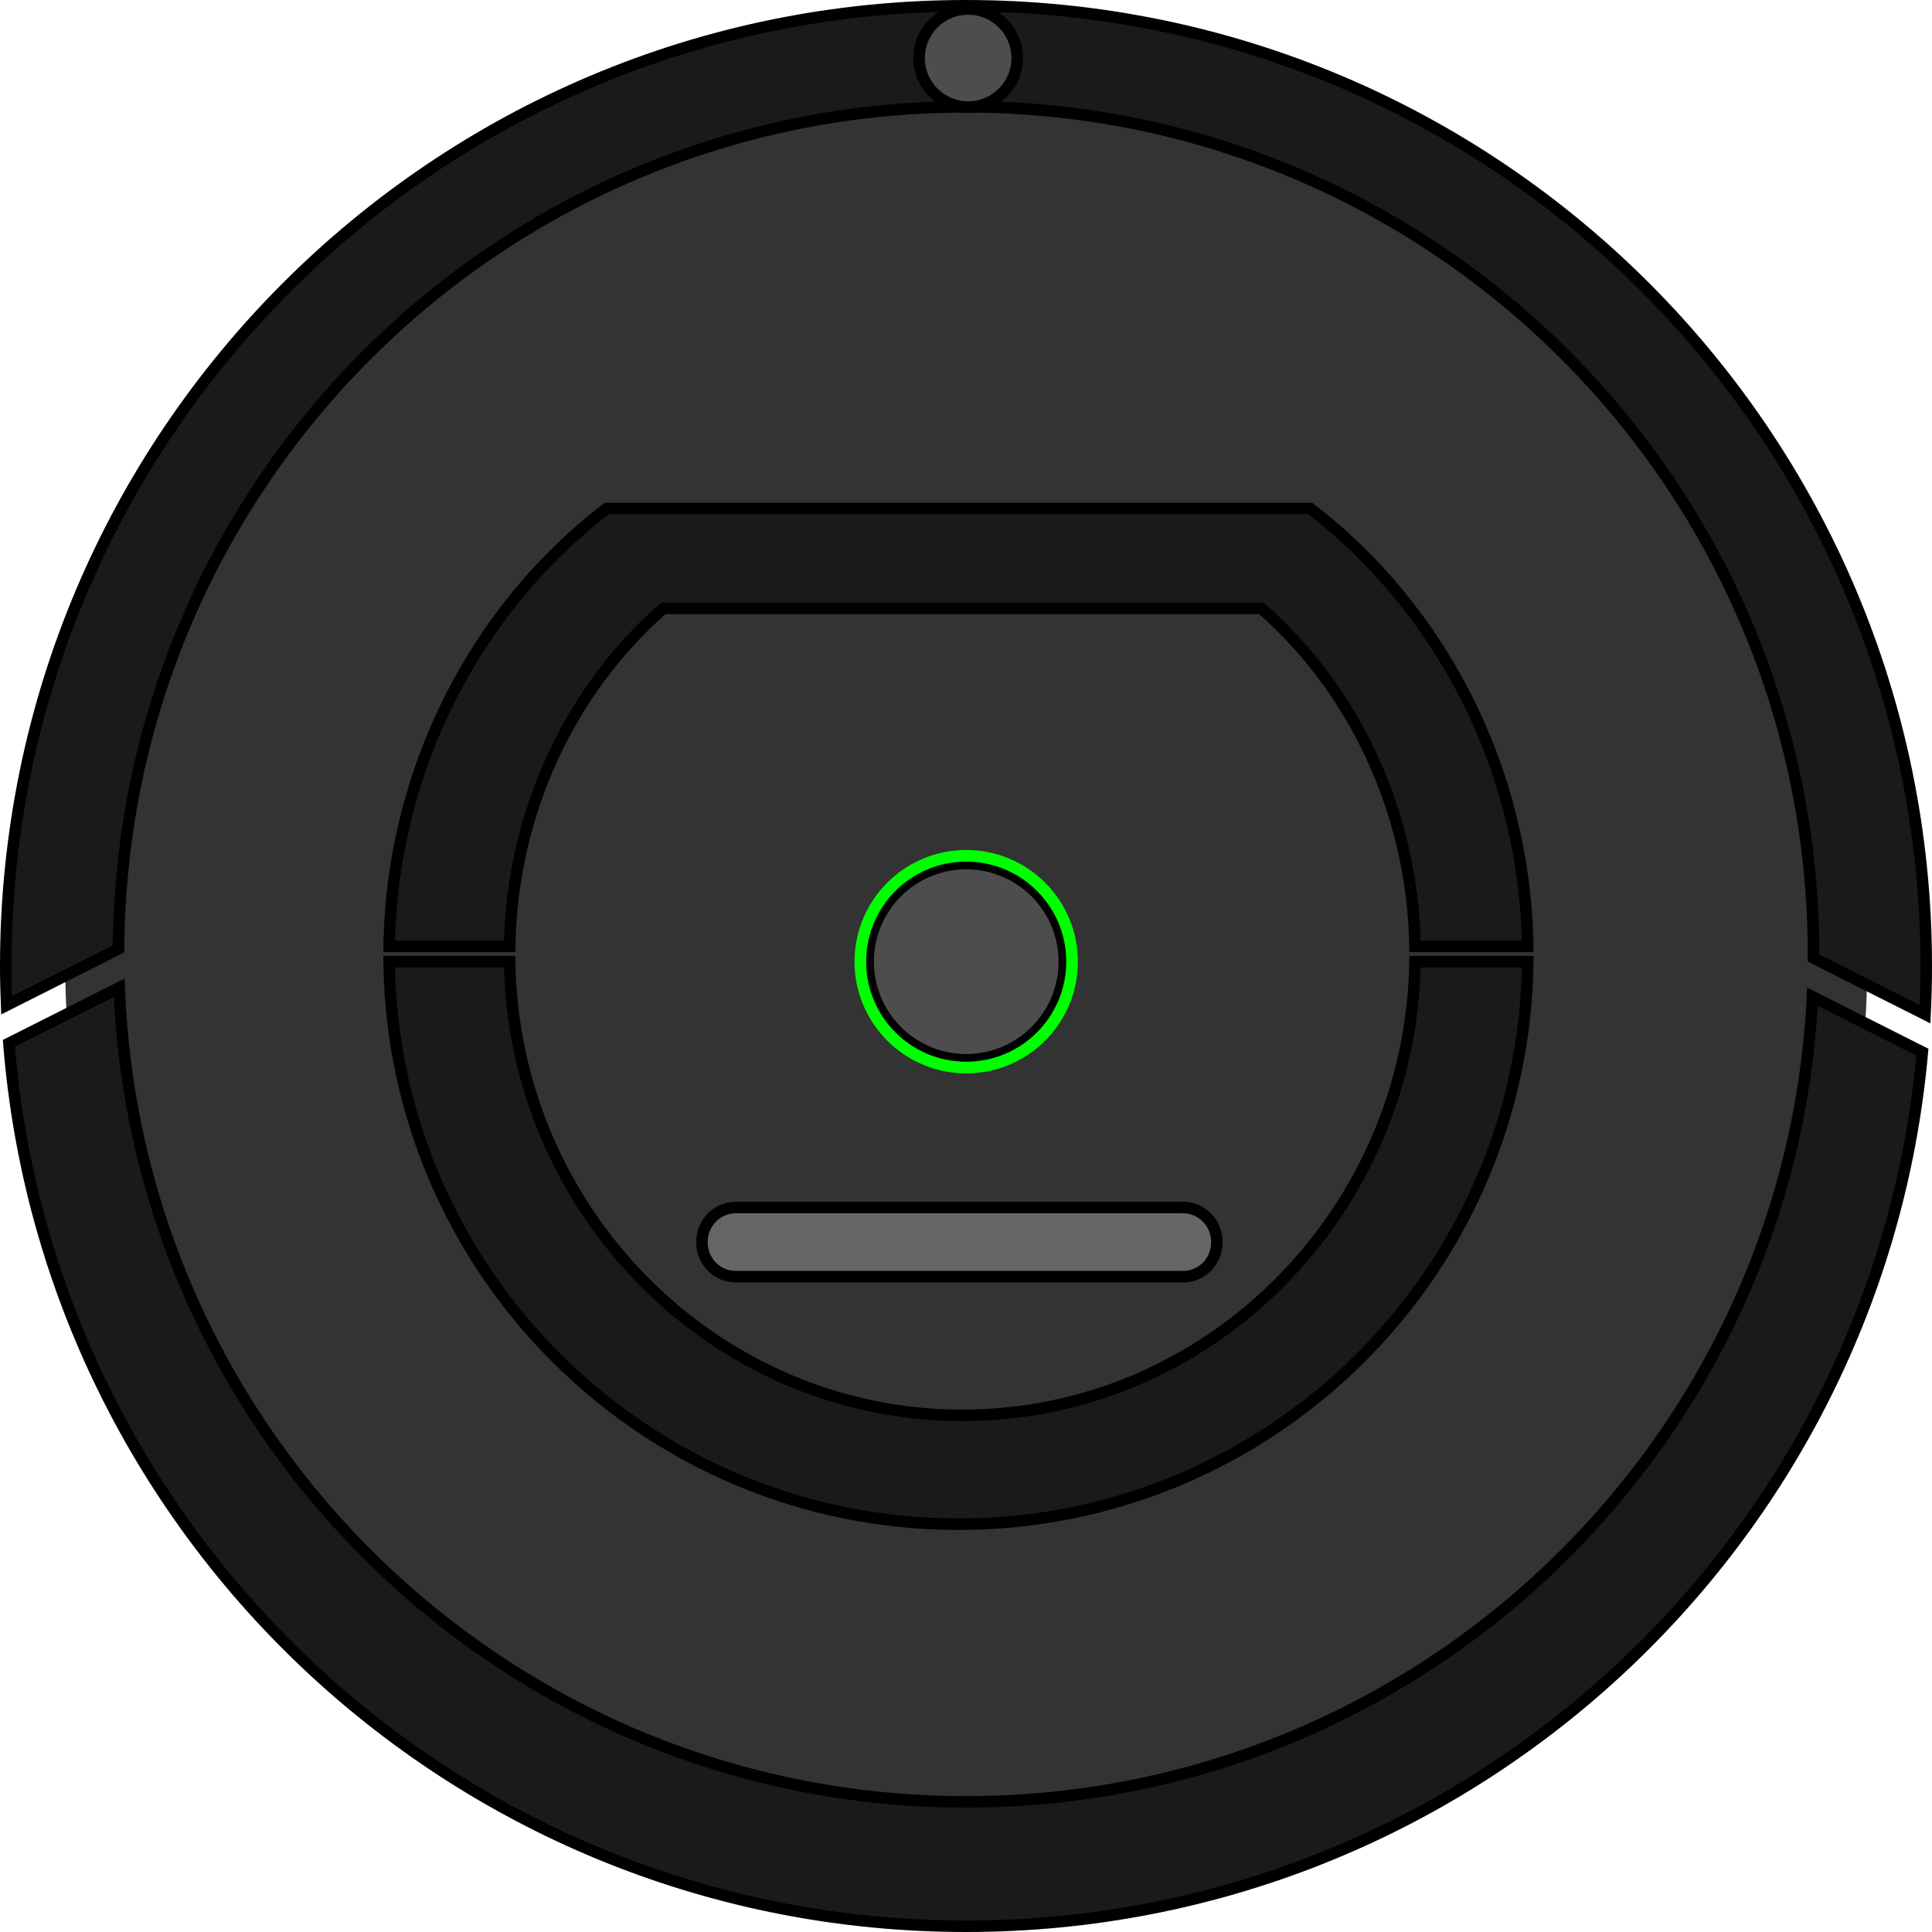
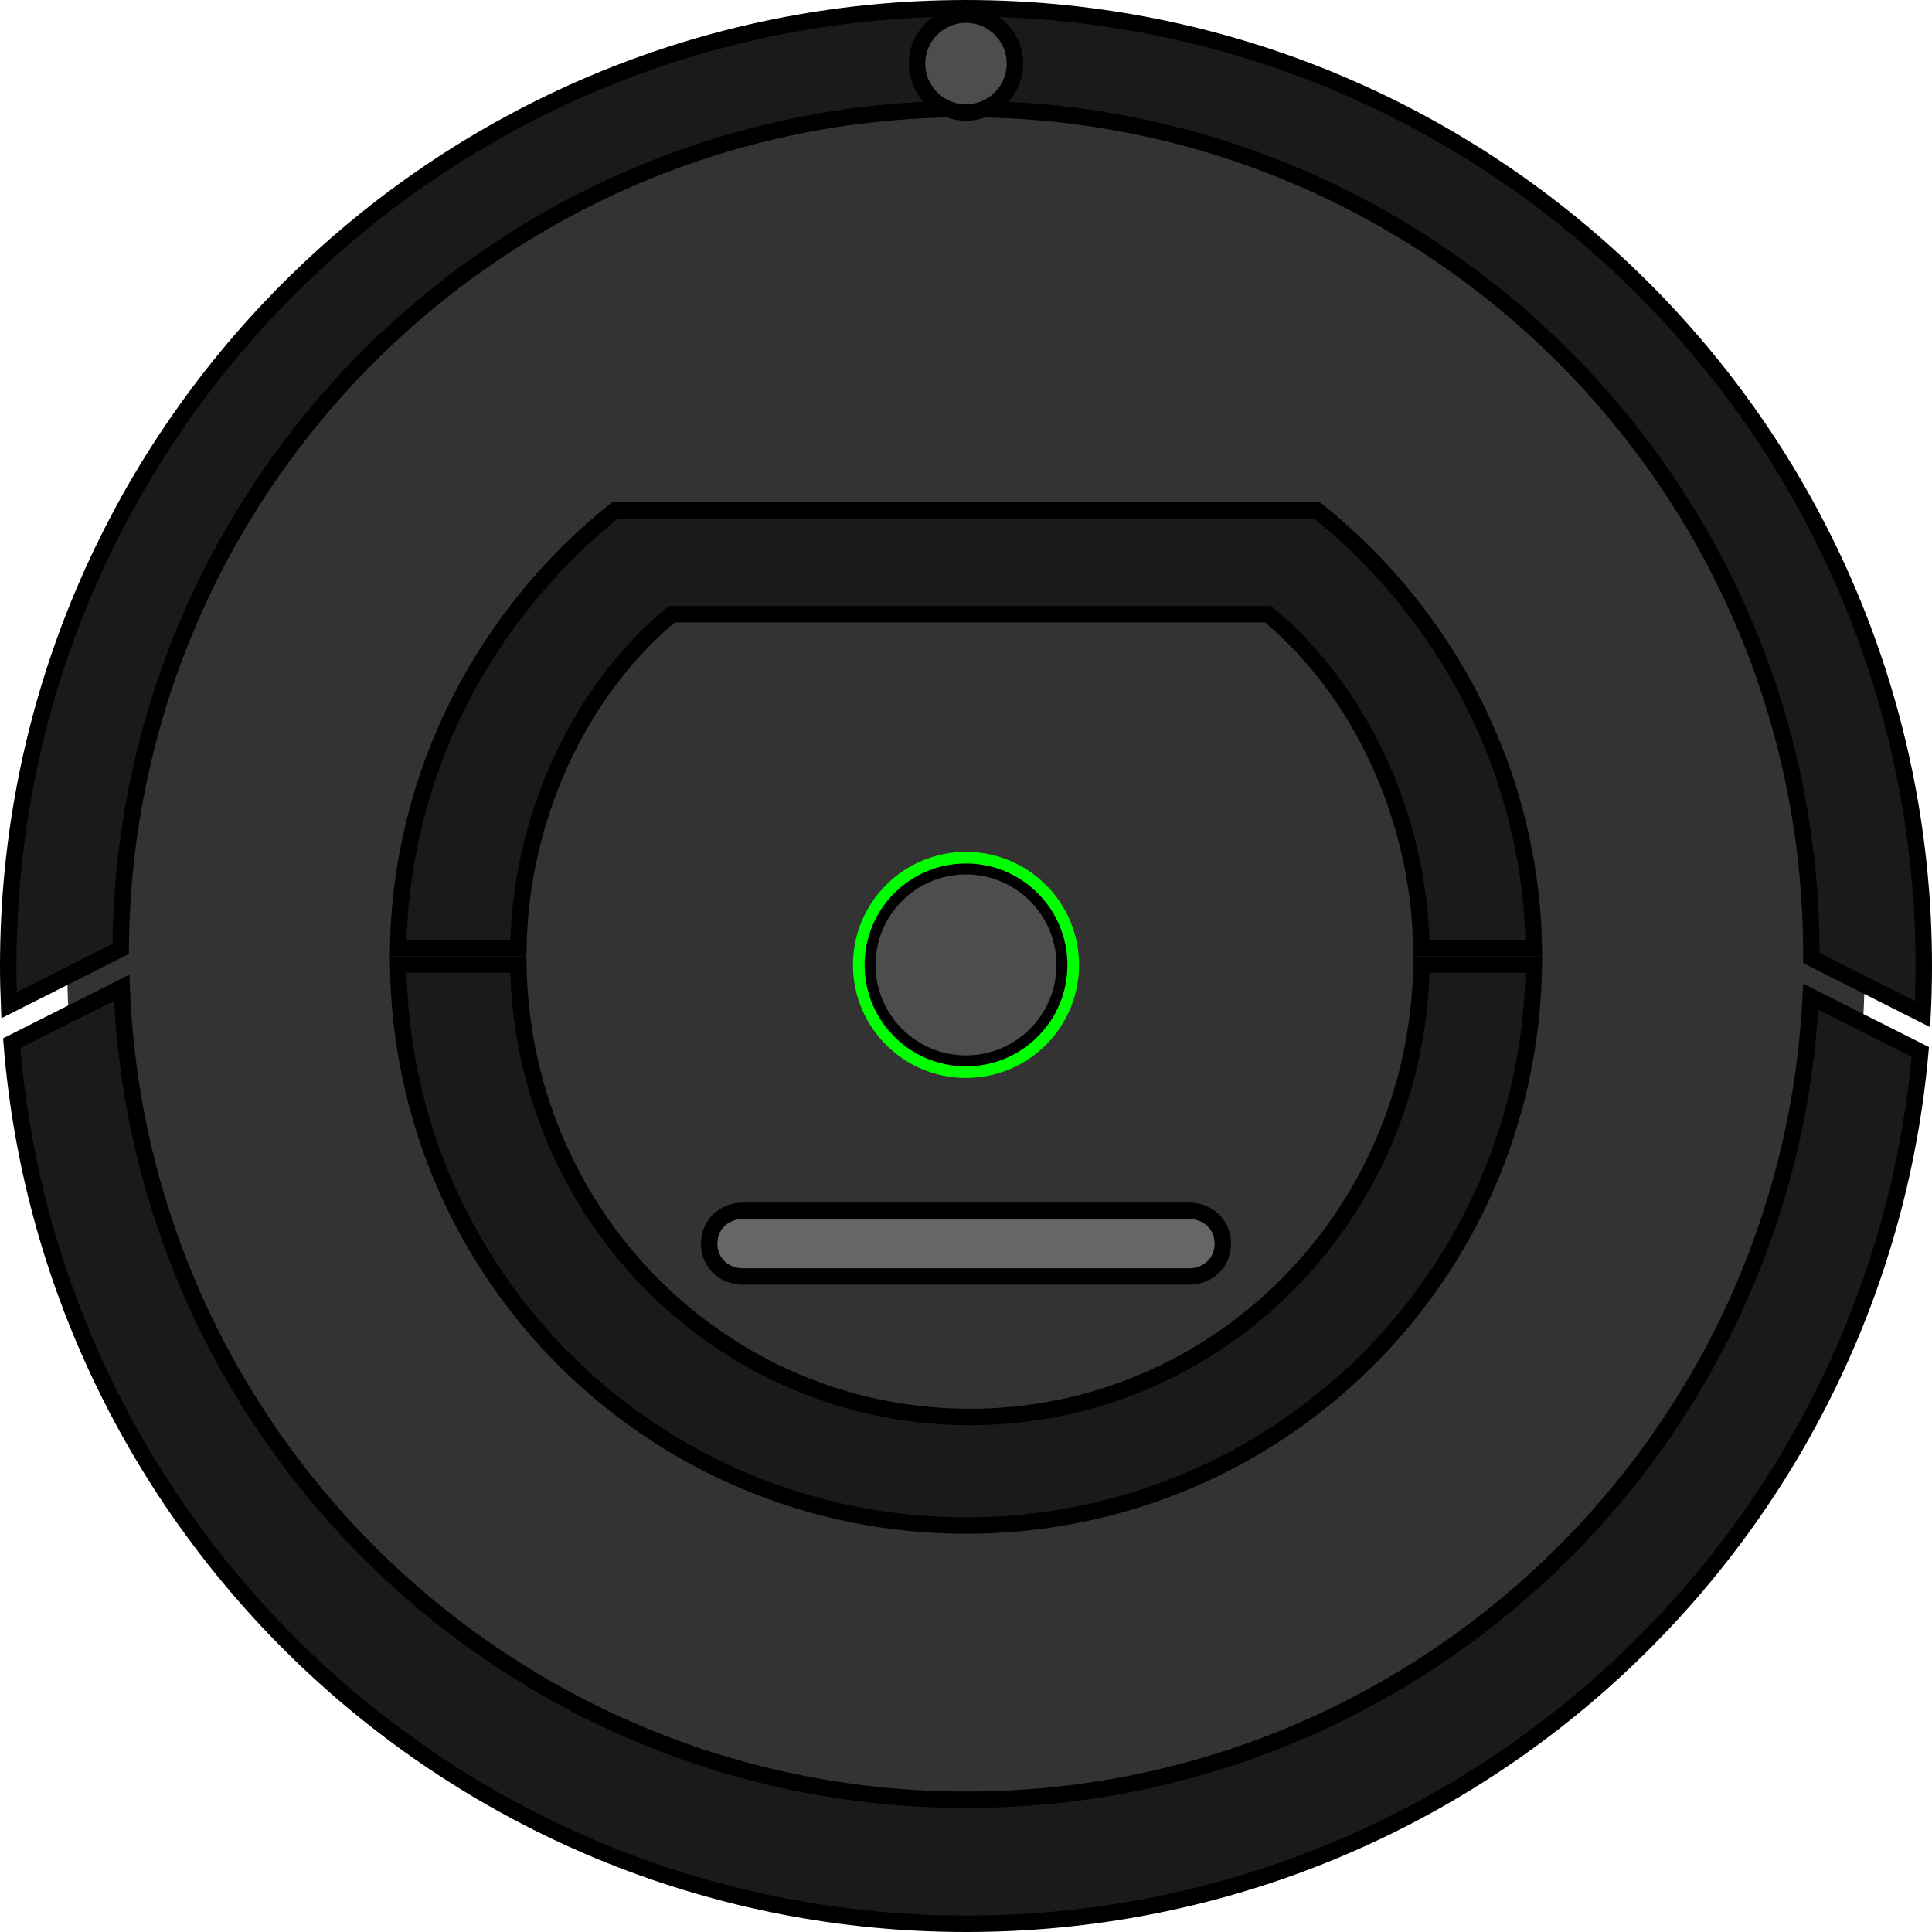
- <svg xmlns="http://www.w3.org/2000/svg" version="1.0" id="Calque_1" x="0px" y="0px" width="503px" height="503px" viewBox="0 0 503 503" enable-background="new 0 0 503 503" xml:space="preserve">
+ <svg xmlns="http://www.w3.org/2000/svg" version="1.0" id="Calque_1" x="0px" y="0px" width="353px" height="353px" viewBox="0 0 353 353" enable-background="new 0 0 353 353" xml:space="preserve">
  <g>
-     <circle fill="#333333" cx="251.556" cy="250.375" r="234.596" />
-     <g>
-       <path fill="#1A1A1A" stroke="#000000" stroke-width="3" stroke-miterlimit="10" d="M30.864,247.029    C31.637,125.827,130.116,27.81,251.5,27.81c121.863,0,220.654,98.791,220.654,220.655c0,0.319-0.011,0.636-0.012,0.956    l29.044,14.641c0.206-4.161,0.313-8.348,0.313-12.561c0-138.071-111.929-250-250-250s-250,111.929-250,250    c0,3.424,0.088,6.828,0.225,10.219L30.864,247.029z" />
-       <path fill="#1A1A1A" stroke="#000000" stroke-width="3" stroke-miterlimit="10" d="M471.88,259.502    c-5.752,116.735-102.218,209.617-220.38,209.617c-118.95,0-215.9-94.128-220.468-211.959L2.31,271.639    C12.566,400.291,120.209,501.5,251.5,501.5c130.511,0,237.646-100.015,248.988-227.577L471.88,259.502z" />
-     </g>
-     <path fill="#666666" stroke="#000000" stroke-width="3" stroke-miterlimit="10" d="M316.825,323.389c0,5.029-3.943,9-8.808,9   H191.555c-4.865,0-8.809-3.971-8.809-9l0,0c0-5.03,3.943-9,8.809-9h116.462C312.882,314.389,316.825,318.358,316.825,323.389   L316.825,323.389z" />
-     <circle fill="#4D4D4D" stroke="#000000" stroke-width="3" stroke-miterlimit="10" cx="252.062" cy="15.105" r="12.769" />
-     <circle fill="#00FF00" stroke="#00FF00" stroke-width="2" stroke-miterlimit="10" cx="251.556" cy="250.375" r="28.081" />
-     <circle fill="#4D4D4D" stroke="#000000" stroke-width="2" stroke-miterlimit="10" cx="251.556" cy="250.375" r="25.045" />
-     <g>
-       <path fill="#1A1A1A" stroke="#000000" stroke-width="3" stroke-miterlimit="10" d="M132.685,246.389c0.594-35,15.953-67,40.024-88    h155.669c24.072,21,39.431,53,40.025,88h29.341c-0.688-46-22.673-88-56.634-114H157.954c-33.96,26-55.947,68-56.634,114H132.685z" />
-       <path fill="#1A1A1A" stroke="#000000" stroke-width="3" stroke-miterlimit="10" d="M368.409,250.389    c-1.018,65-53.393,118.102-117.865,118.102s-116.846-53.102-117.863-118.102H101.31c0.971,81,66.954,146.436,148.223,146.436    c81.269,0,147.251-65.436,148.222-146.436H368.409z" />
-     </g>
+     <circle fill="#333333" cx="176.5" cy="176.303" r="164.217" />
+     <path fill="#1A1A1A" stroke="#000000" stroke-width="3" stroke-miterlimit="10" d="M22.055,173.371   C22.596,88.529,91.531,19.917,176.5,19.917c85.304,0,154.458,69.153,154.458,154.458c0,0.223-0.007,0.445-0.008,0.669   l20.331,10.249c0.144-2.913,0.219-5.844,0.219-8.792c0-96.65-78.351-175-175-175s-175,78.35-175,175   c0,2.397,0.062,4.779,0.157,7.153L22.055,173.371z" />
+     <path fill="#1A1A1A" stroke="#000000" stroke-width="3" stroke-miterlimit="10" d="M330.837,182.102   c-4.027,81.714-71.553,146.731-154.266,146.731c-83.265,0-151.13-65.889-154.328-148.371L2.138,190.597   C9.317,280.653,84.667,351.5,176.571,351.5c91.358,0,166.352-70.01,174.292-159.303L330.837,182.102z" />
+     <path fill="#666666" stroke="#000000" stroke-width="3" stroke-miterlimit="10" d="M223.428,227.232c0,3.521-2.76,6-6.166,6   h-81.523c-3.406,0-6.166-2.479-6.166-6l0,0c0-3.521,2.76-6,6.166-6h81.523C220.667,221.232,223.428,223.71,223.428,227.232   L223.428,227.232z" />
+     <circle fill="#4D4D4D" stroke="#000000" stroke-width="3" stroke-miterlimit="10" cx="176.5" cy="11.614" r="8.938" />
+     <circle fill="#00FF00" stroke="#00FF00" stroke-width="2" stroke-miterlimit="10" cx="176.5" cy="176.303" r="19.656" />
+     <circle fill="#4D4D4D" stroke="#000000" stroke-width="2" stroke-miterlimit="10" cx="176.5" cy="176.303" r="17.531" />
+     <path fill="#1A1A1A" stroke="#000000" stroke-width="3" stroke-miterlimit="10" d="M94.707,173.232c0.416-24,11.167-47,28.017-61   h108.969c16.851,14,27.601,37,28.017,61h20.539c-0.481-32-15.871-61-39.644-80H112.396c-23.772,19-39.163,48-39.644,80H94.707z" />
+     <path fill="#1A1A1A" stroke="#000000" stroke-width="3" stroke-miterlimit="10" d="M259.713,176.232   c-0.712,46-37.375,82.67-82.505,82.67c-45.13,0-81.792-36.67-82.504-82.67H72.745c0.68,57,46.868,102.504,103.756,102.504   s103.076-45.504,103.755-102.504H259.713z" />
  </g>
</svg>
